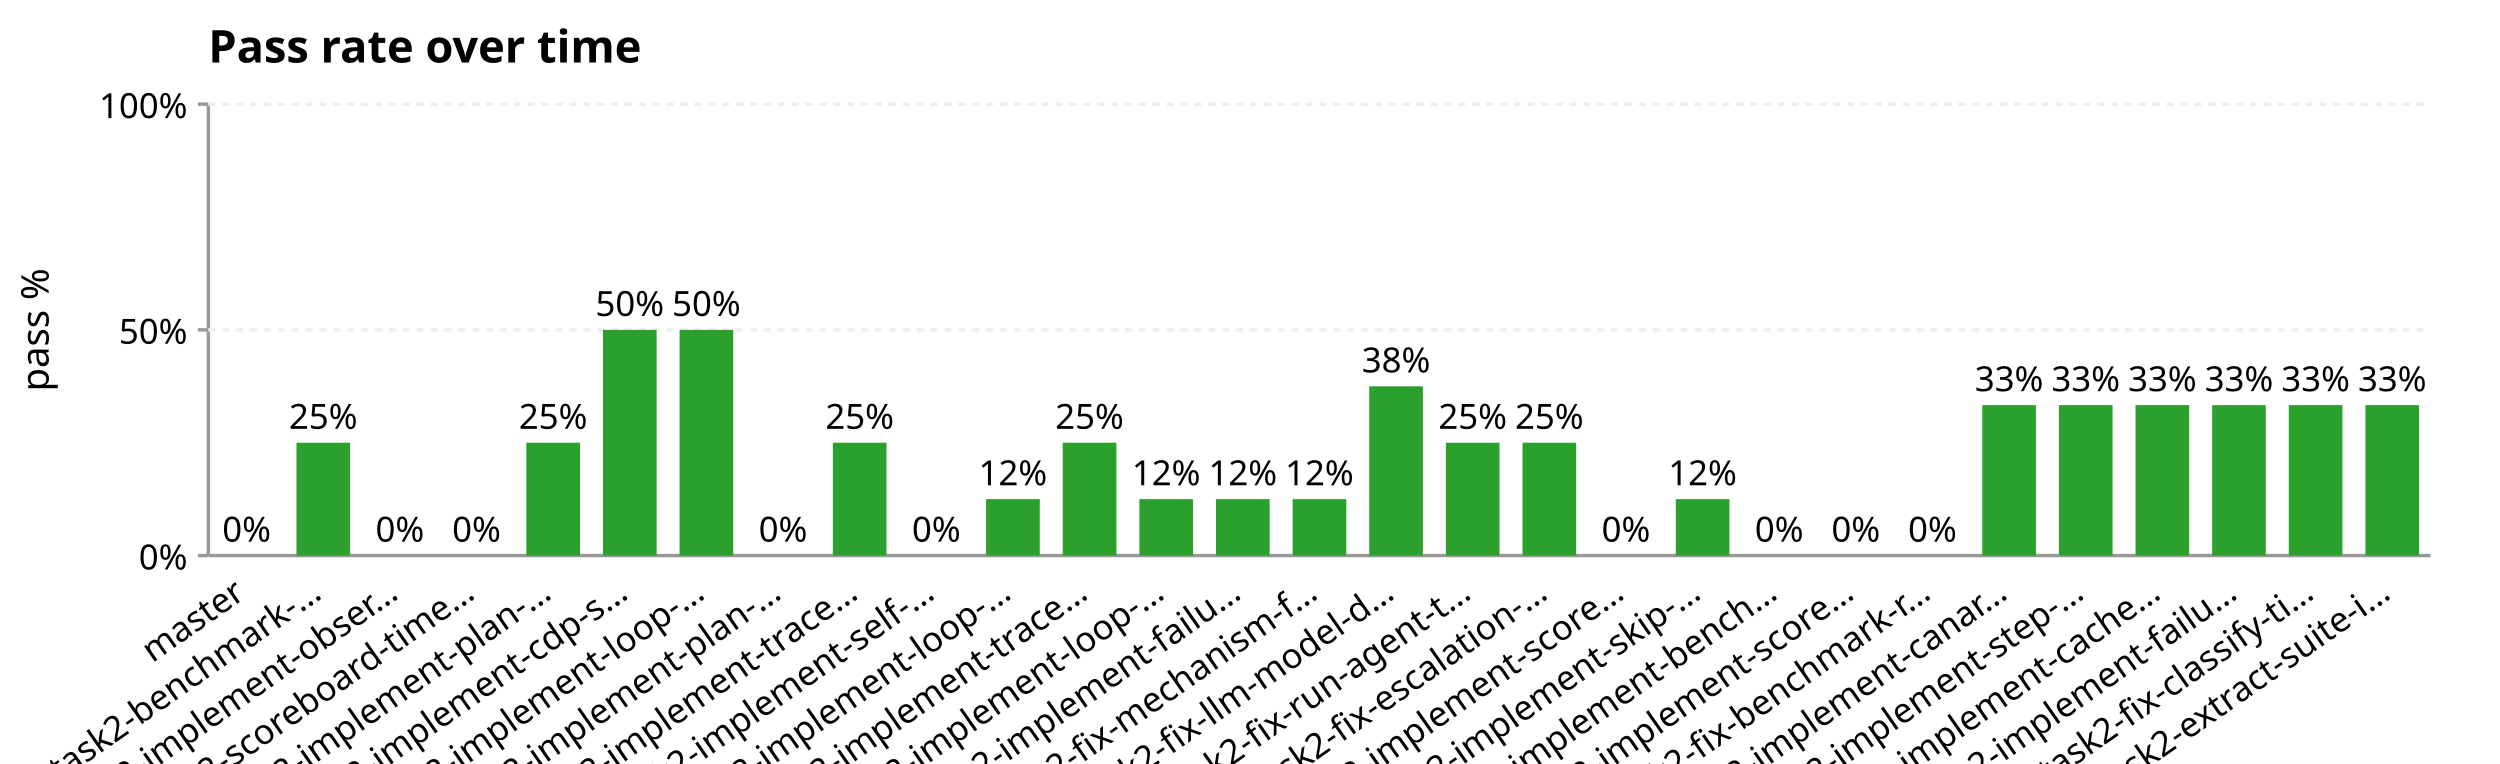
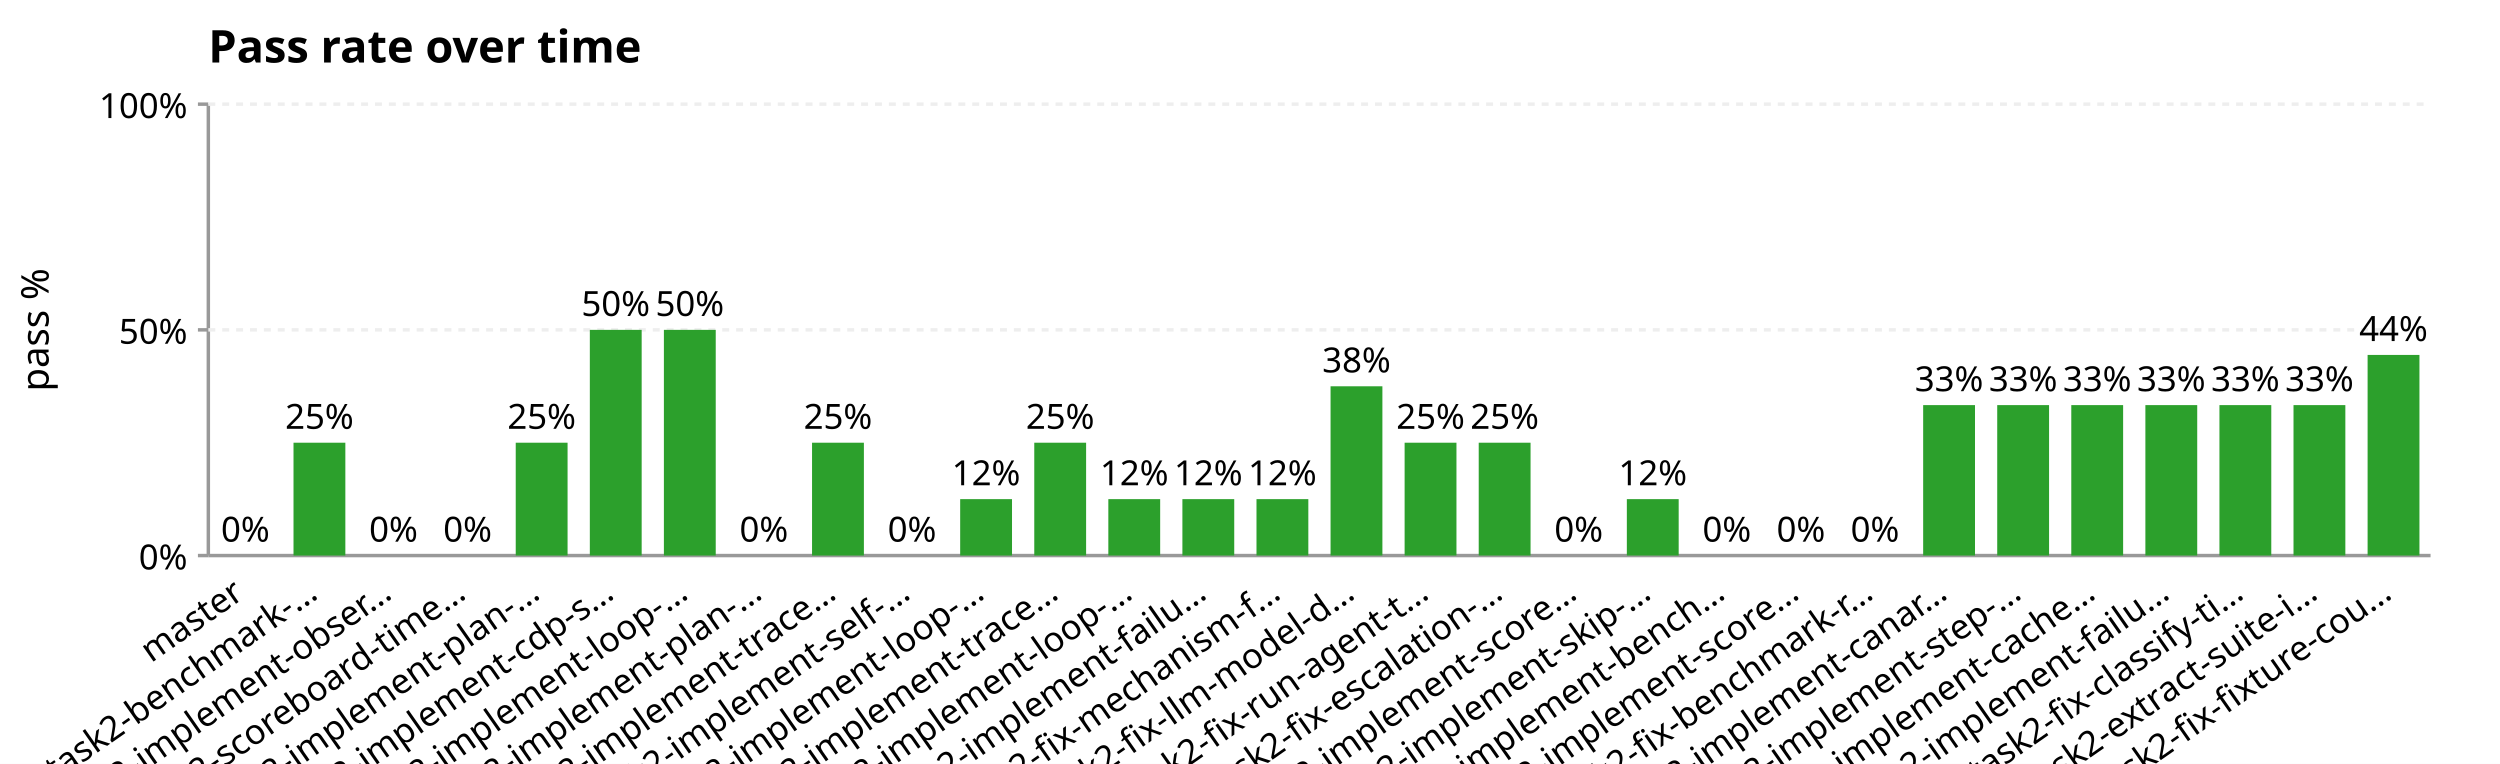
<svg xmlns="http://www.w3.org/2000/svg" viewBox="0 0 720 220" width="720" height="220" font-family="sans-serif">
  <rect width="100%" height="100%" fill="#fff" />
  <text x="60" y="18" font-size="13" font-weight="600">Pass rate over time</text>
  <line x1="60" y1="30" x2="60" y2="160" stroke="#999" />
  <line x1="60" y1="160" x2="700" y2="160" stroke="#999" />
  <line x1="57" y1="160.0" x2="60" y2="160.0" stroke="#999" />
  <text x="54" y="164.0" font-size="10" text-anchor="end" fill="#000">0%</text>
  <line x1="57" y1="95.0" x2="60" y2="95.0" stroke="#999" />
  <text x="54" y="99.0" font-size="10" text-anchor="end" fill="#000">50%</text>
  <line x1="60" y1="95.0" x2="700" y2="95.0" stroke="#eee" stroke-dasharray="2,2" />
  <line x1="57" y1="30.0" x2="60" y2="30.0" stroke="#999" />
  <text x="54" y="34.0" font-size="10" text-anchor="end" fill="#000">100%</text>
  <line x1="60" y1="30.0" x2="700" y2="30.0" stroke="#eee" stroke-dasharray="2,2" />
  <text x="14" y="95.0" font-size="11" fill="#000" transform="rotate(-90 14 95.0)" text-anchor="middle">pass %</text>
-   <rect x="63.31" y="160.00" width="15.45" height="0.00" fill="#2ca02c" />
-   <text x="71.03" y="156.00" font-size="10" text-anchor="middle" fill="#000">0%</text>
-   <text x="71.03" y="172" font-size="10" fill="#000" text-anchor="end" transform="rotate(-35 71.03 172)">master</text>
-   <rect x="85.38" y="127.50" width="15.45" height="32.50" fill="#2ca02c" />
-   <text x="93.10" y="123.50" font-size="10" text-anchor="middle" fill="#000">25%</text>
-   <text x="93.10" y="172" font-size="10" fill="#000" text-anchor="end" transform="rotate(-35 93.10 172)">feat-task2-benchmark-…</text>
-   <rect x="107.45" y="160.00" width="15.45" height="0.00" fill="#2ca02c" />
-   <text x="115.17" y="156.00" font-size="10" text-anchor="middle" fill="#000">0%</text>
-   <text x="115.17" y="172" font-size="10" fill="#000" text-anchor="end" transform="rotate(-35 115.17 172)">task2-implement-obser…</text>
-   <rect x="129.52" y="160.00" width="15.45" height="0.00" fill="#2ca02c" />
-   <text x="137.24" y="156.00" font-size="10" text-anchor="middle" fill="#000">0%</text>
-   <text x="137.24" y="172" font-size="10" fill="#000" text-anchor="end" transform="rotate(-35 137.24 172)">task2-scoreboard-time…</text>
-   <rect x="151.59" y="127.50" width="15.45" height="32.50" fill="#2ca02c" />
-   <text x="159.31" y="123.50" font-size="10" text-anchor="middle" fill="#000">25%</text>
-   <text x="159.31" y="172" font-size="10" fill="#000" text-anchor="end" transform="rotate(-35 159.31 172)">task2-implement-plan-…</text>
-   <rect x="173.66" y="95.00" width="15.45" height="65.00" fill="#2ca02c" />
-   <text x="181.38" y="91.00" font-size="10" text-anchor="middle" fill="#000">50%</text>
-   <text x="181.38" y="172" font-size="10" fill="#000" text-anchor="end" transform="rotate(-35 181.38 172)">task2-implement-cdp-s…</text>
-   <rect x="195.72" y="95.00" width="15.45" height="65.00" fill="#2ca02c" />
-   <text x="203.45" y="91.00" font-size="10" text-anchor="middle" fill="#000">50%</text>
-   <text x="203.45" y="172" font-size="10" fill="#000" text-anchor="end" transform="rotate(-35 203.45 172)">task2-implement-loop-…</text>
-   <rect x="217.79" y="160.00" width="15.45" height="0.00" fill="#2ca02c" />
-   <text x="225.52" y="156.00" font-size="10" text-anchor="middle" fill="#000">0%</text>
-   <text x="225.52" y="172" font-size="10" fill="#000" text-anchor="end" transform="rotate(-35 225.52 172)">task2-implement-plan-…</text>
-   <rect x="239.86" y="127.50" width="15.45" height="32.50" fill="#2ca02c" />
-   <text x="247.59" y="123.50" font-size="10" text-anchor="middle" fill="#000">25%</text>
-   <text x="247.59" y="172" font-size="10" fill="#000" text-anchor="end" transform="rotate(-35 247.59 172)">task2-implement-trace…</text>
-   <rect x="261.93" y="160.00" width="15.45" height="0.00" fill="#2ca02c" />
-   <text x="269.66" y="156.00" font-size="10" text-anchor="middle" fill="#000">0%</text>
-   <text x="269.66" y="172" font-size="10" fill="#000" text-anchor="end" transform="rotate(-35 269.66 172)">task2-implement-self-…</text>
-   <rect x="284.00" y="143.75" width="15.45" height="16.25" fill="#2ca02c" />
-   <text x="291.72" y="139.75" font-size="10" text-anchor="middle" fill="#000">12%</text>
-   <text x="291.72" y="172" font-size="10" fill="#000" text-anchor="end" transform="rotate(-35 291.72 172)">task2-implement-loop-…</text>
-   <rect x="306.07" y="127.50" width="15.45" height="32.50" fill="#2ca02c" />
-   <text x="313.79" y="123.50" font-size="10" text-anchor="middle" fill="#000">25%</text>
-   <text x="313.79" y="172" font-size="10" fill="#000" text-anchor="end" transform="rotate(-35 313.79 172)">task2-implement-trace…</text>
-   <rect x="328.14" y="143.75" width="15.45" height="16.25" fill="#2ca02c" />
-   <text x="335.86" y="139.75" font-size="10" text-anchor="middle" fill="#000">12%</text>
-   <text x="335.86" y="172" font-size="10" fill="#000" text-anchor="end" transform="rotate(-35 335.86 172)">task2-implement-loop-…</text>
-   <rect x="350.21" y="143.75" width="15.45" height="16.25" fill="#2ca02c" />
-   <text x="357.93" y="139.75" font-size="10" text-anchor="middle" fill="#000">12%</text>
-   <text x="357.93" y="172" font-size="10" fill="#000" text-anchor="end" transform="rotate(-35 357.93 172)">task2-implement-failu…</text>
-   <rect x="372.28" y="143.75" width="15.45" height="16.25" fill="#2ca02c" />
-   <text x="380.00" y="139.75" font-size="10" text-anchor="middle" fill="#000">12%</text>
-   <text x="380.00" y="172" font-size="10" fill="#000" text-anchor="end" transform="rotate(-35 380.00 172)">task2-fix-mechanism-f…</text>
-   <rect x="394.34" y="111.25" width="15.45" height="48.75" fill="#2ca02c" />
-   <text x="402.07" y="107.25" font-size="10" text-anchor="middle" fill="#000">38%</text>
-   <text x="402.07" y="172" font-size="10" fill="#000" text-anchor="end" transform="rotate(-35 402.07 172)">task2-fix-llm-model-d…</text>
-   <rect x="416.41" y="127.50" width="15.45" height="32.50" fill="#2ca02c" />
-   <text x="424.14" y="123.50" font-size="10" text-anchor="middle" fill="#000">25%</text>
-   <text x="424.14" y="172" font-size="10" fill="#000" text-anchor="end" transform="rotate(-35 424.14 172)">task2-fix-run-agent-t…</text>
-   <rect x="438.48" y="127.50" width="15.45" height="32.50" fill="#2ca02c" />
-   <text x="446.21" y="123.50" font-size="10" text-anchor="middle" fill="#000">25%</text>
-   <text x="446.21" y="172" font-size="10" fill="#000" text-anchor="end" transform="rotate(-35 446.21 172)">task2-fix-escalation-…</text>
-   <rect x="460.55" y="160.00" width="15.45" height="0.00" fill="#2ca02c" />
-   <text x="468.28" y="156.00" font-size="10" text-anchor="middle" fill="#000">0%</text>
-   <text x="468.28" y="172" font-size="10" fill="#000" text-anchor="end" transform="rotate(-35 468.28 172)">task2-implement-score…</text>
-   <rect x="482.62" y="143.75" width="15.45" height="16.25" fill="#2ca02c" />
-   <text x="490.34" y="139.75" font-size="10" text-anchor="middle" fill="#000">12%</text>
-   <text x="490.34" y="172" font-size="10" fill="#000" text-anchor="end" transform="rotate(-35 490.34 172)">task2-implement-skip-…</text>
-   <rect x="504.69" y="160.00" width="15.45" height="0.00" fill="#2ca02c" />
-   <text x="512.41" y="156.00" font-size="10" text-anchor="middle" fill="#000">0%</text>
-   <text x="512.41" y="172" font-size="10" fill="#000" text-anchor="end" transform="rotate(-35 512.41 172)">task2-implement-bench…</text>
-   <rect x="526.76" y="160.00" width="15.45" height="0.00" fill="#2ca02c" />
-   <text x="534.48" y="156.00" font-size="10" text-anchor="middle" fill="#000">0%</text>
-   <text x="534.48" y="172" font-size="10" fill="#000" text-anchor="end" transform="rotate(-35 534.48 172)">task2-implement-score…</text>
-   <rect x="548.83" y="160.00" width="15.45" height="0.00" fill="#2ca02c" />
-   <text x="556.55" y="156.00" font-size="10" text-anchor="middle" fill="#000">0%</text>
-   <text x="556.55" y="172" font-size="10" fill="#000" text-anchor="end" transform="rotate(-35 556.55 172)">task2-fix-benchmark-r…</text>
-   <rect x="570.90" y="116.67" width="15.45" height="43.33" fill="#2ca02c" />
-   <text x="578.62" y="112.67" font-size="10" text-anchor="middle" fill="#000">33%</text>
-   <text x="578.62" y="172" font-size="10" fill="#000" text-anchor="end" transform="rotate(-35 578.62 172)">task2-implement-canar…</text>
-   <rect x="592.97" y="116.67" width="15.45" height="43.33" fill="#2ca02c" />
-   <text x="600.69" y="112.67" font-size="10" text-anchor="middle" fill="#000">33%</text>
-   <text x="600.69" y="172" font-size="10" fill="#000" text-anchor="end" transform="rotate(-35 600.69 172)">task2-implement-step-…</text>
-   <rect x="615.03" y="116.67" width="15.45" height="43.33" fill="#2ca02c" />
-   <text x="622.76" y="112.67" font-size="10" text-anchor="middle" fill="#000">33%</text>
-   <text x="622.76" y="172" font-size="10" fill="#000" text-anchor="end" transform="rotate(-35 622.76 172)">task2-implement-cache…</text>
-   <rect x="637.10" y="116.67" width="15.45" height="43.33" fill="#2ca02c" />
-   <text x="644.83" y="112.67" font-size="10" text-anchor="middle" fill="#000">33%</text>
-   <text x="644.83" y="172" font-size="10" fill="#000" text-anchor="end" transform="rotate(-35 644.83 172)">task2-implement-failu…</text>
-   <rect x="659.17" y="116.67" width="15.45" height="43.33" fill="#2ca02c" />
-   <text x="666.90" y="112.67" font-size="10" text-anchor="middle" fill="#000">33%</text>
-   <text x="666.90" y="172" font-size="10" fill="#000" text-anchor="end" transform="rotate(-35 666.90 172)">task2-fix-classify-ti…</text>
-   <rect x="681.24" y="116.67" width="15.45" height="43.33" fill="#2ca02c" />
-   <text x="688.97" y="112.67" font-size="10" text-anchor="middle" fill="#000">33%</text>
-   <text x="688.97" y="172" font-size="10" fill="#000" text-anchor="end" transform="rotate(-35 688.97 172)">task2-extract-suite-i…</text>
+   <rect x="63.20" y="160.00" width="14.93" height="0.00" fill="#2ca02c" />
+   <text x="70.67" y="156.00" font-size="10" text-anchor="middle" fill="#000">0%</text>
+   <text x="70.67" y="172" font-size="10" fill="#000" text-anchor="end" transform="rotate(-35 70.67 172)">master</text>
+   <rect x="84.53" y="127.50" width="14.93" height="32.50" fill="#2ca02c" />
+   <text x="92.00" y="123.50" font-size="10" text-anchor="middle" fill="#000">25%</text>
+   <text x="92.00" y="172" font-size="10" fill="#000" text-anchor="end" transform="rotate(-35 92.00 172)">feat-task2-benchmark-…</text>
+   <rect x="105.87" y="160.00" width="14.93" height="0.00" fill="#2ca02c" />
+   <text x="113.33" y="156.00" font-size="10" text-anchor="middle" fill="#000">0%</text>
+   <text x="113.33" y="172" font-size="10" fill="#000" text-anchor="end" transform="rotate(-35 113.33 172)">task2-implement-obser…</text>
+   <rect x="127.20" y="160.00" width="14.93" height="0.00" fill="#2ca02c" />
+   <text x="134.67" y="156.00" font-size="10" text-anchor="middle" fill="#000">0%</text>
+   <text x="134.67" y="172" font-size="10" fill="#000" text-anchor="end" transform="rotate(-35 134.67 172)">task2-scoreboard-time…</text>
+   <rect x="148.53" y="127.50" width="14.93" height="32.50" fill="#2ca02c" />
+   <text x="156.00" y="123.50" font-size="10" text-anchor="middle" fill="#000">25%</text>
+   <text x="156.00" y="172" font-size="10" fill="#000" text-anchor="end" transform="rotate(-35 156.00 172)">task2-implement-plan-…</text>
+   <rect x="169.87" y="95.00" width="14.93" height="65.00" fill="#2ca02c" />
+   <text x="177.33" y="91.00" font-size="10" text-anchor="middle" fill="#000">50%</text>
+   <text x="177.33" y="172" font-size="10" fill="#000" text-anchor="end" transform="rotate(-35 177.33 172)">task2-implement-cdp-s…</text>
+   <rect x="191.20" y="95.00" width="14.93" height="65.00" fill="#2ca02c" />
+   <text x="198.67" y="91.00" font-size="10" text-anchor="middle" fill="#000">50%</text>
+   <text x="198.67" y="172" font-size="10" fill="#000" text-anchor="end" transform="rotate(-35 198.67 172)">task2-implement-loop-…</text>
+   <rect x="212.53" y="160.00" width="14.93" height="0.00" fill="#2ca02c" />
+   <text x="220.00" y="156.00" font-size="10" text-anchor="middle" fill="#000">0%</text>
+   <text x="220.00" y="172" font-size="10" fill="#000" text-anchor="end" transform="rotate(-35 220.00 172)">task2-implement-plan-…</text>
+   <rect x="233.87" y="127.50" width="14.93" height="32.50" fill="#2ca02c" />
+   <text x="241.33" y="123.50" font-size="10" text-anchor="middle" fill="#000">25%</text>
+   <text x="241.33" y="172" font-size="10" fill="#000" text-anchor="end" transform="rotate(-35 241.33 172)">task2-implement-trace…</text>
+   <rect x="255.20" y="160.00" width="14.93" height="0.00" fill="#2ca02c" />
+   <text x="262.67" y="156.00" font-size="10" text-anchor="middle" fill="#000">0%</text>
+   <text x="262.67" y="172" font-size="10" fill="#000" text-anchor="end" transform="rotate(-35 262.67 172)">task2-implement-self-…</text>
+   <rect x="276.53" y="143.75" width="14.93" height="16.25" fill="#2ca02c" />
+   <text x="284.00" y="139.75" font-size="10" text-anchor="middle" fill="#000">12%</text>
+   <text x="284.00" y="172" font-size="10" fill="#000" text-anchor="end" transform="rotate(-35 284.00 172)">task2-implement-loop-…</text>
+   <rect x="297.87" y="127.50" width="14.93" height="32.50" fill="#2ca02c" />
+   <text x="305.33" y="123.50" font-size="10" text-anchor="middle" fill="#000">25%</text>
+   <text x="305.33" y="172" font-size="10" fill="#000" text-anchor="end" transform="rotate(-35 305.33 172)">task2-implement-trace…</text>
+   <rect x="319.20" y="143.75" width="14.93" height="16.25" fill="#2ca02c" />
+   <text x="326.67" y="139.75" font-size="10" text-anchor="middle" fill="#000">12%</text>
+   <text x="326.67" y="172" font-size="10" fill="#000" text-anchor="end" transform="rotate(-35 326.67 172)">task2-implement-loop-…</text>
+   <rect x="340.53" y="143.75" width="14.93" height="16.25" fill="#2ca02c" />
+   <text x="348.00" y="139.75" font-size="10" text-anchor="middle" fill="#000">12%</text>
+   <text x="348.00" y="172" font-size="10" fill="#000" text-anchor="end" transform="rotate(-35 348.00 172)">task2-implement-failu…</text>
+   <rect x="361.87" y="143.75" width="14.93" height="16.25" fill="#2ca02c" />
+   <text x="369.33" y="139.75" font-size="10" text-anchor="middle" fill="#000">12%</text>
+   <text x="369.33" y="172" font-size="10" fill="#000" text-anchor="end" transform="rotate(-35 369.33 172)">task2-fix-mechanism-f…</text>
+   <rect x="383.20" y="111.25" width="14.93" height="48.75" fill="#2ca02c" />
+   <text x="390.67" y="107.25" font-size="10" text-anchor="middle" fill="#000">38%</text>
+   <text x="390.67" y="172" font-size="10" fill="#000" text-anchor="end" transform="rotate(-35 390.67 172)">task2-fix-llm-model-d…</text>
+   <rect x="404.53" y="127.50" width="14.93" height="32.50" fill="#2ca02c" />
+   <text x="412.00" y="123.50" font-size="10" text-anchor="middle" fill="#000">25%</text>
+   <text x="412.00" y="172" font-size="10" fill="#000" text-anchor="end" transform="rotate(-35 412.00 172)">task2-fix-run-agent-t…</text>
+   <rect x="425.87" y="127.50" width="14.93" height="32.50" fill="#2ca02c" />
+   <text x="433.33" y="123.50" font-size="10" text-anchor="middle" fill="#000">25%</text>
+   <text x="433.33" y="172" font-size="10" fill="#000" text-anchor="end" transform="rotate(-35 433.33 172)">task2-fix-escalation-…</text>
+   <rect x="447.20" y="160.00" width="14.93" height="0.00" fill="#2ca02c" />
+   <text x="454.67" y="156.00" font-size="10" text-anchor="middle" fill="#000">0%</text>
+   <text x="454.67" y="172" font-size="10" fill="#000" text-anchor="end" transform="rotate(-35 454.67 172)">task2-implement-score…</text>
+   <rect x="468.53" y="143.75" width="14.93" height="16.25" fill="#2ca02c" />
+   <text x="476.00" y="139.75" font-size="10" text-anchor="middle" fill="#000">12%</text>
+   <text x="476.00" y="172" font-size="10" fill="#000" text-anchor="end" transform="rotate(-35 476.00 172)">task2-implement-skip-…</text>
+   <rect x="489.87" y="160.00" width="14.93" height="0.00" fill="#2ca02c" />
+   <text x="497.33" y="156.00" font-size="10" text-anchor="middle" fill="#000">0%</text>
+   <text x="497.33" y="172" font-size="10" fill="#000" text-anchor="end" transform="rotate(-35 497.33 172)">task2-implement-bench…</text>
+   <rect x="511.20" y="160.00" width="14.93" height="0.00" fill="#2ca02c" />
+   <text x="518.67" y="156.00" font-size="10" text-anchor="middle" fill="#000">0%</text>
+   <text x="518.67" y="172" font-size="10" fill="#000" text-anchor="end" transform="rotate(-35 518.67 172)">task2-implement-score…</text>
+   <rect x="532.53" y="160.00" width="14.93" height="0.00" fill="#2ca02c" />
+   <text x="540.00" y="156.00" font-size="10" text-anchor="middle" fill="#000">0%</text>
+   <text x="540.00" y="172" font-size="10" fill="#000" text-anchor="end" transform="rotate(-35 540.00 172)">task2-fix-benchmark-r…</text>
+   <rect x="553.87" y="116.67" width="14.93" height="43.33" fill="#2ca02c" />
+   <text x="561.33" y="112.67" font-size="10" text-anchor="middle" fill="#000">33%</text>
+   <text x="561.33" y="172" font-size="10" fill="#000" text-anchor="end" transform="rotate(-35 561.33 172)">task2-implement-canar…</text>
+   <rect x="575.20" y="116.67" width="14.93" height="43.33" fill="#2ca02c" />
+   <text x="582.67" y="112.67" font-size="10" text-anchor="middle" fill="#000">33%</text>
+   <text x="582.67" y="172" font-size="10" fill="#000" text-anchor="end" transform="rotate(-35 582.67 172)">task2-implement-step-…</text>
+   <rect x="596.53" y="116.67" width="14.93" height="43.33" fill="#2ca02c" />
+   <text x="604.00" y="112.67" font-size="10" text-anchor="middle" fill="#000">33%</text>
+   <text x="604.00" y="172" font-size="10" fill="#000" text-anchor="end" transform="rotate(-35 604.00 172)">task2-implement-cache…</text>
+   <rect x="617.87" y="116.67" width="14.93" height="43.33" fill="#2ca02c" />
+   <text x="625.33" y="112.67" font-size="10" text-anchor="middle" fill="#000">33%</text>
+   <text x="625.33" y="172" font-size="10" fill="#000" text-anchor="end" transform="rotate(-35 625.33 172)">task2-implement-failu…</text>
+   <rect x="639.20" y="116.67" width="14.93" height="43.33" fill="#2ca02c" />
+   <text x="646.67" y="112.67" font-size="10" text-anchor="middle" fill="#000">33%</text>
+   <text x="646.67" y="172" font-size="10" fill="#000" text-anchor="end" transform="rotate(-35 646.67 172)">task2-fix-classify-ti…</text>
+   <rect x="660.53" y="116.67" width="14.93" height="43.33" fill="#2ca02c" />
+   <text x="668.00" y="112.67" font-size="10" text-anchor="middle" fill="#000">33%</text>
+   <text x="668.00" y="172" font-size="10" fill="#000" text-anchor="end" transform="rotate(-35 668.00 172)">task2-extract-suite-i…</text>
+   <rect x="681.87" y="102.22" width="14.93" height="57.78" fill="#2ca02c" />
+   <text x="689.33" y="98.22" font-size="10" text-anchor="middle" fill="#000">44%</text>
+   <text x="689.33" y="172" font-size="10" fill="#000" text-anchor="end" transform="rotate(-35 689.33 172)">task2-fix-fixture-cou…</text>
</svg>
